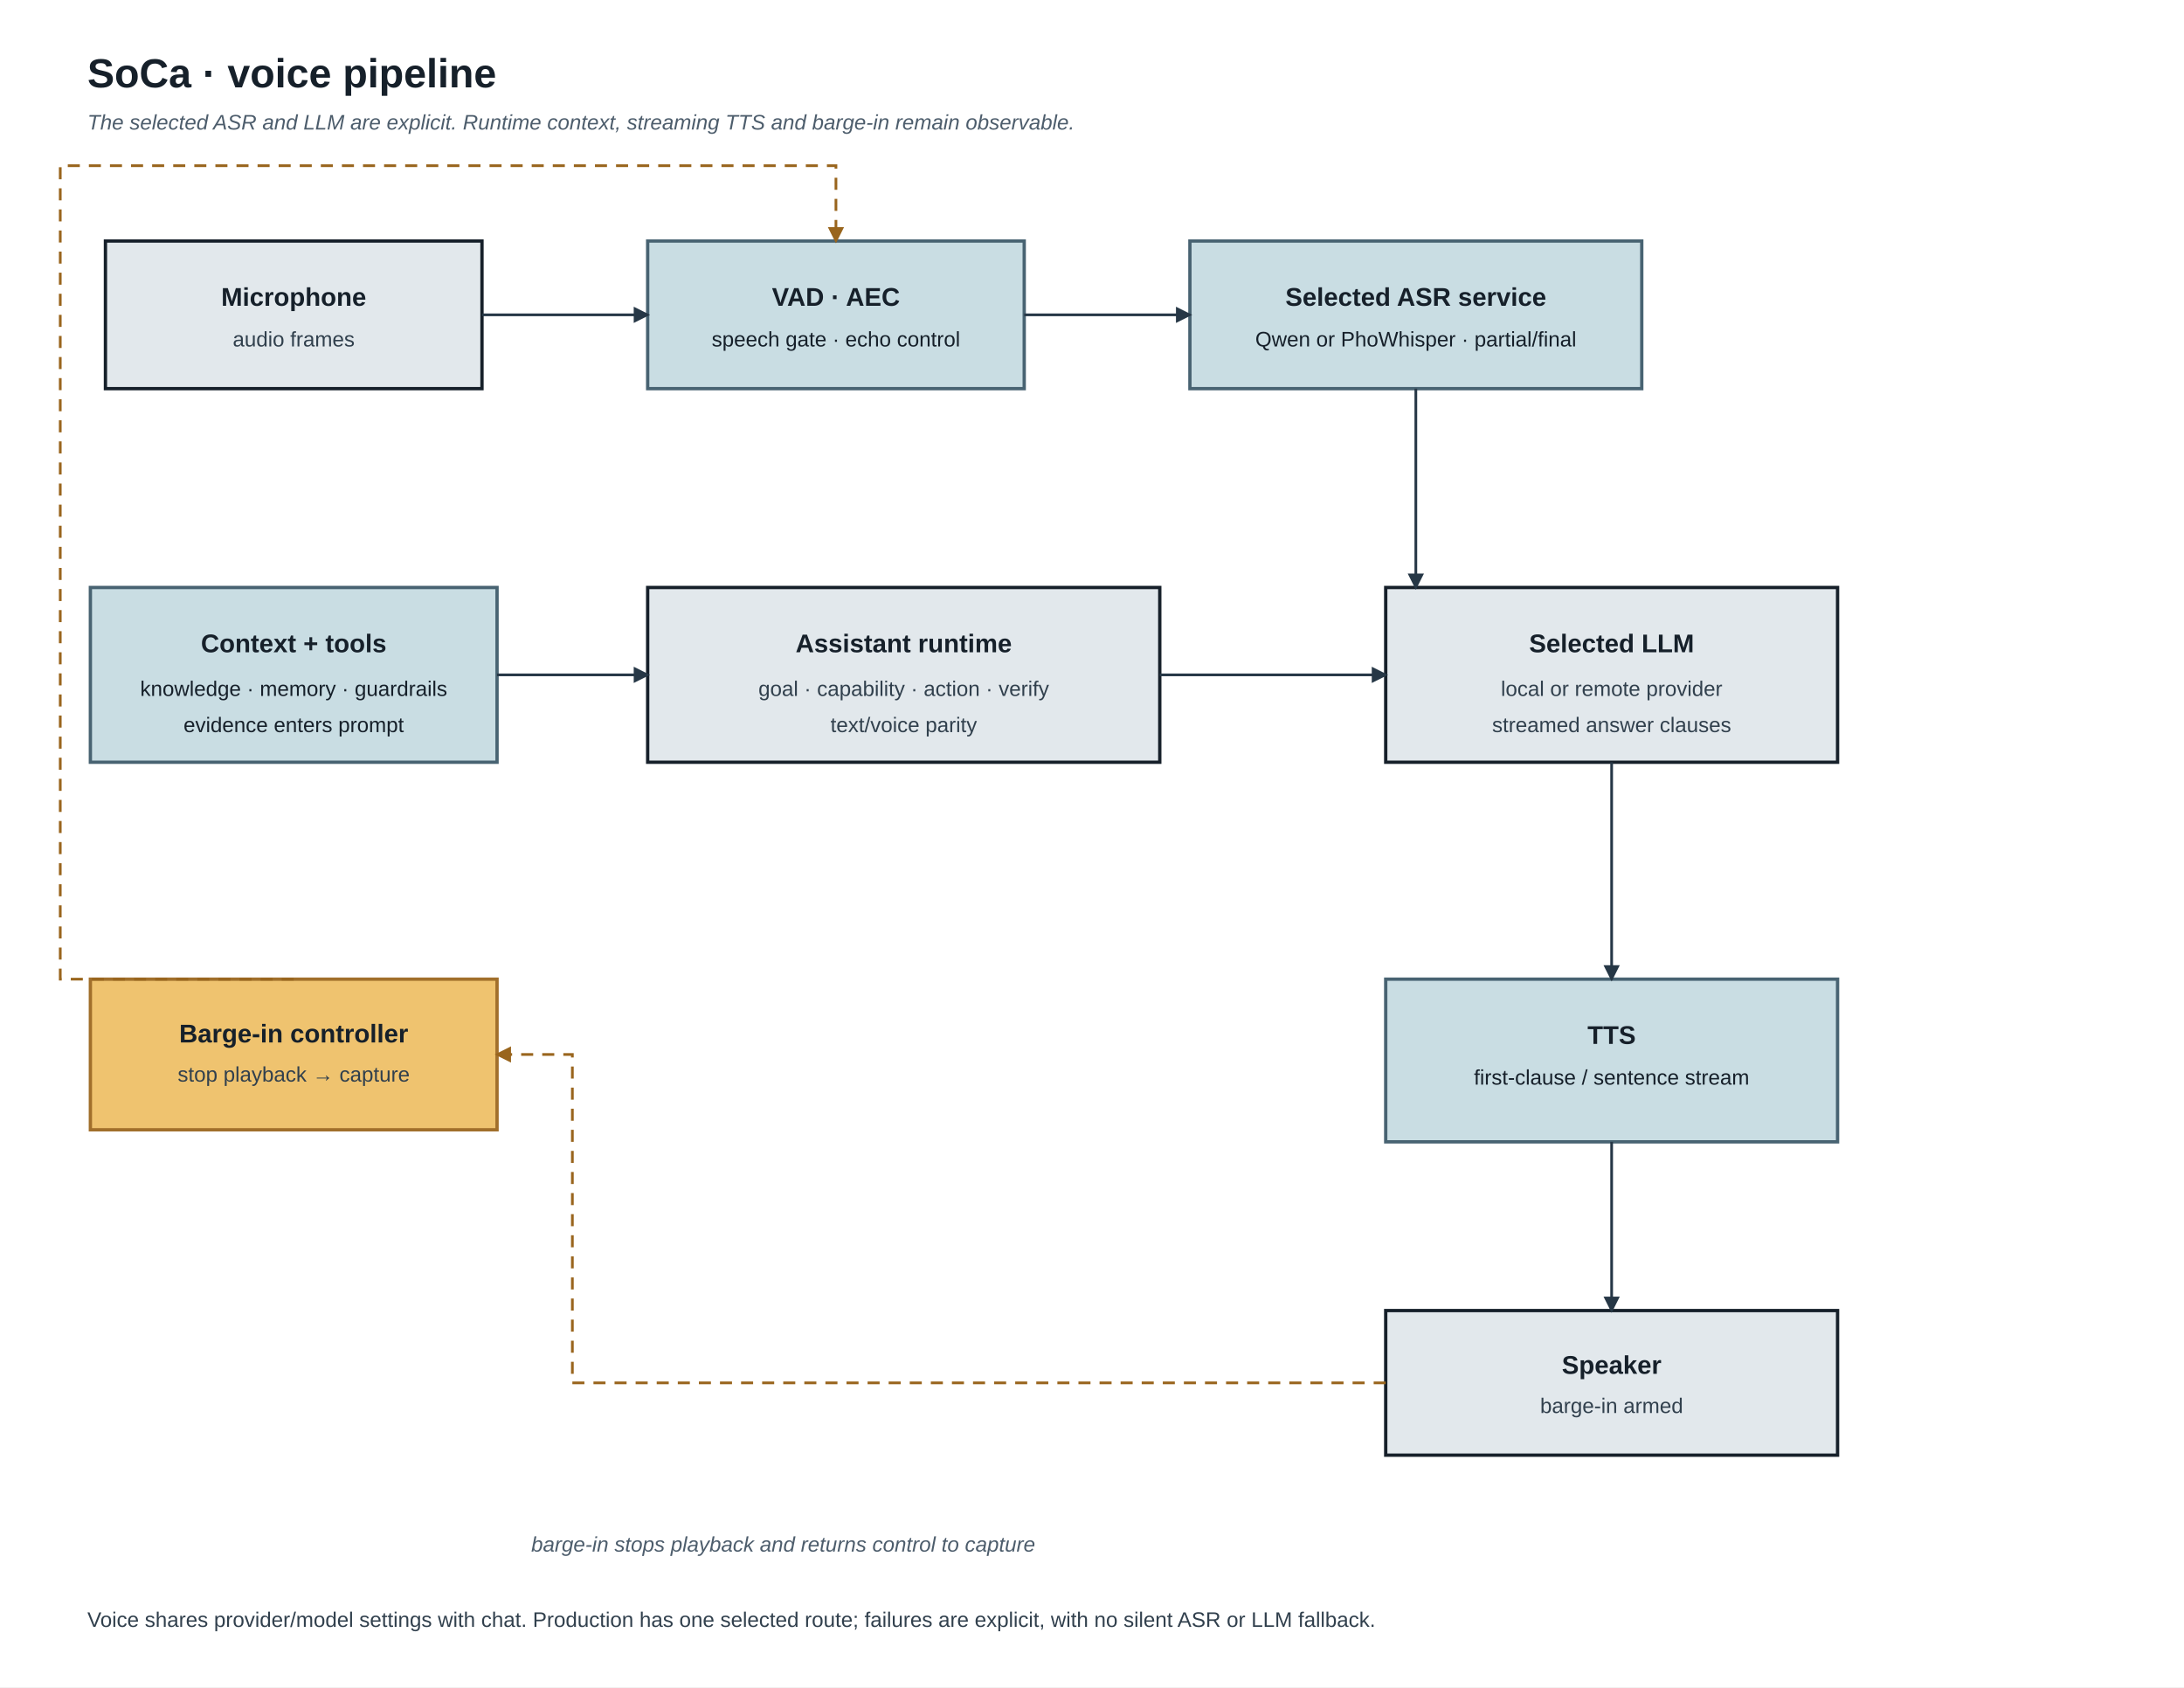
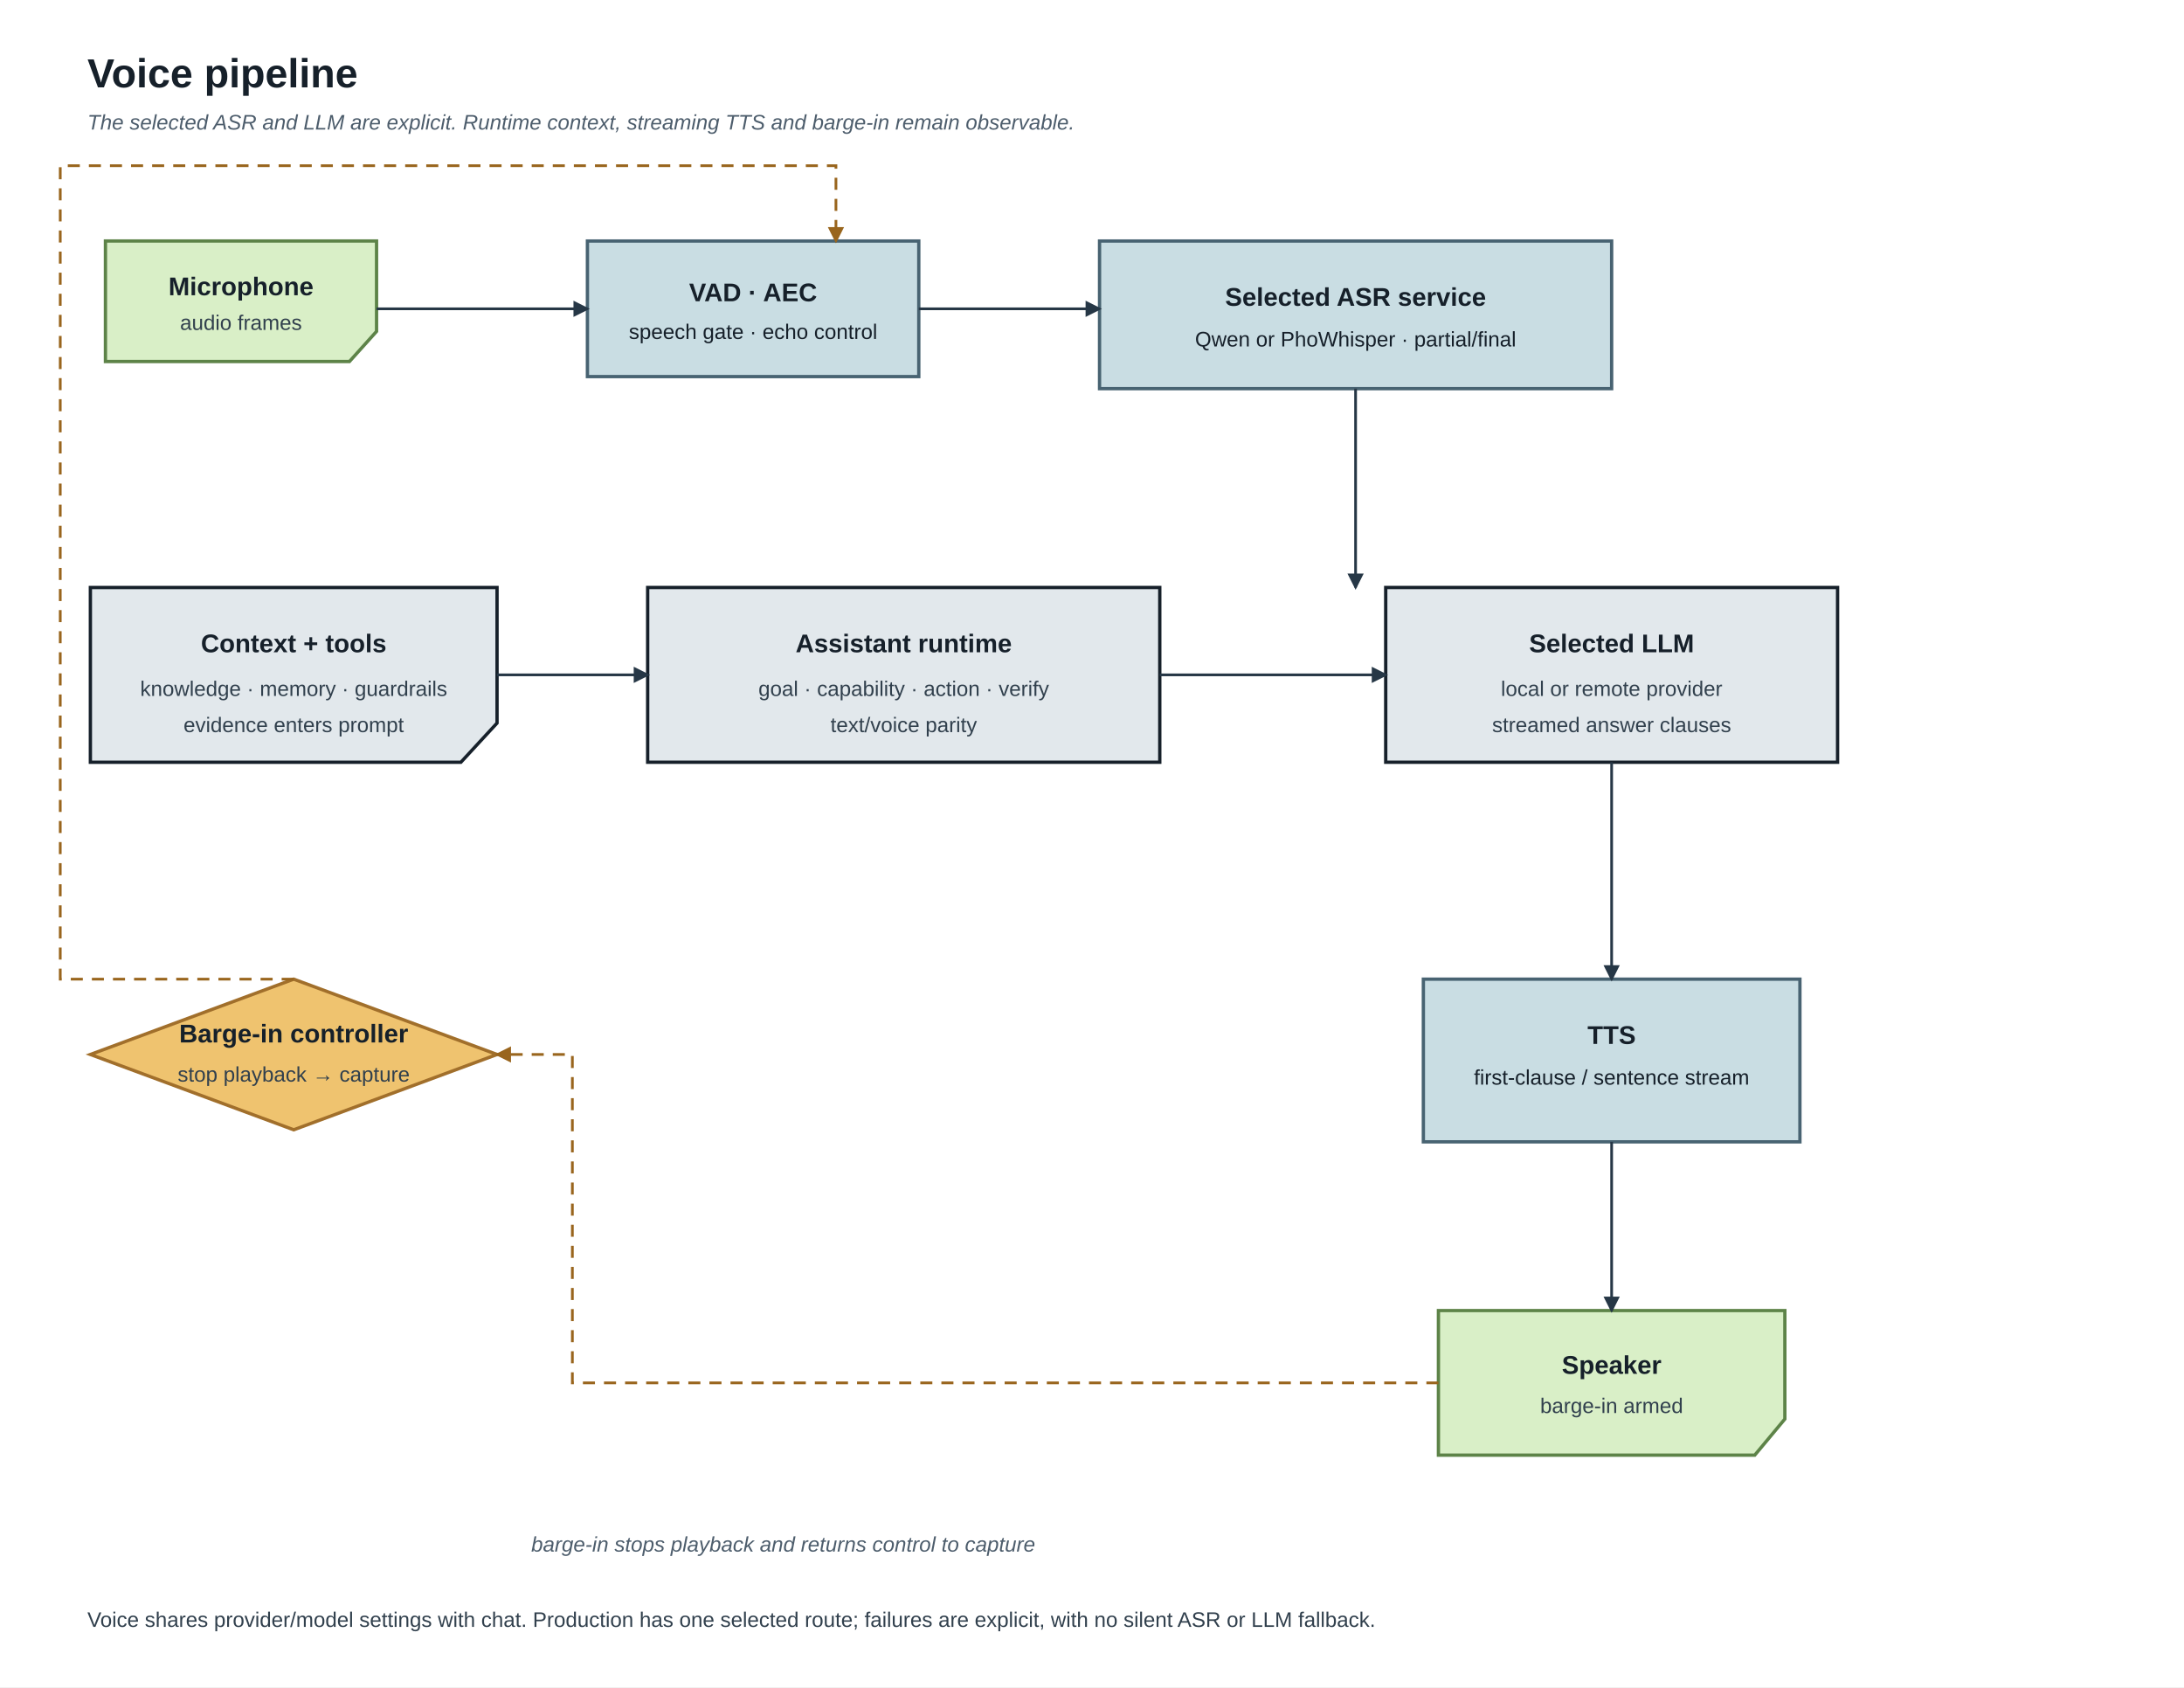
<svg xmlns="http://www.w3.org/2000/svg" width="1450" height="1120" viewBox="0 0 1450 1120" role="img" aria-labelledby="title desc">
  <defs>
    <marker id="arrow" viewBox="0 0 7 7" refX="6" refY="3.5" markerWidth="6" markerHeight="6" orient="auto">
      <path d="M0 0L7 3.5L0 7z" fill="#263746" />
    </marker>
    <marker id="loop-arrow" viewBox="0 0 7 7" refX="6" refY="3.5" markerWidth="6" markerHeight="6" orient="auto">
      <path d="M0 0L7 3.5L0 7z" fill="#99651d" />
    </marker>
    <style>
-       rect{rx:0;ry:0}.bg{fill:#fff}.box{fill:#e2e8ec;stroke:#16202a;stroke-width:2.2}.local{fill:#c9dde3;stroke:#486372;stroke-width:2.2}.decision{fill:#efc36f;stroke:#a16f2b;stroke-width:2.2}.title{font:700 27px Arial,sans-serif;fill:#16202a}.label{font:700 17px Arial,sans-serif;fill:#16202a}.small{font:14px Arial,sans-serif;fill:#31404d}.light{fill:#16202a}.edge{stroke:#263746;stroke-width:1.8;fill:none;marker-end:url(#arrow)}.loop{stroke:#99651d;stroke-width:1.8;stroke-dasharray:8 6;fill:none;marker-end:url(#loop-arrow)}.caption{font:italic 14px Arial,sans-serif;fill:#4d5d6c}
+       rect{rx:0;ry:0}.bg{fill:#fff}.box{fill:#e2e8ec;stroke:#16202a;stroke-width:2.2}.data{fill:#d9efc7;stroke:#5d8348;stroke-width:2.2}.local{fill:#c9dde3;stroke:#486372;stroke-width:2.2}.decision{fill:#efc36f;stroke:#a16f2b;stroke-width:2.2}.document{fill:#e2e8ec;stroke:#16202a;stroke-width:2.2}.title{font:700 27px Arial,sans-serif;fill:#16202a}.label{font:700 17px Arial,sans-serif;fill:#16202a}.small{font:14px Arial,sans-serif;fill:#31404d}.light{fill:#16202a}.edge{stroke:#263746;stroke-width:1.8;fill:none;marker-end:url(#arrow)}.loop{stroke:#99651d;stroke-width:1.8;stroke-dasharray:8 6;fill:none;marker-end:url(#loop-arrow)}.caption{font:italic 14px Arial,sans-serif;fill:#4d5d6c}
    </style>
  </defs>
  <rect class="bg" width="1450" height="1120" />
-   <text class="title" x="58" y="58">SoCa · voice pipeline</text>
+   <text class="title" x="58" y="58">Voice pipeline</text>
  <text class="caption" x="58" y="86">The selected ASR and LLM are explicit. Runtime context, streaming TTS and barge-in remain observable.</text>
  <g transform="translate(70,160)">
-     <rect class="box" width="250" height="98" />
-     <text class="label" x="125" y="43" text-anchor="middle">Microphone</text>
-     <text class="small" x="125" y="70" text-anchor="middle">audio frames</text>
+     <path class="data" d="M0 0H180V60L162 80H0Z" />
+     <text class="label" x="90" y="36" text-anchor="middle">Microphone</text>
+     <text class="small" x="90" y="59" text-anchor="middle">audio frames</text>
  </g>
-   <g transform="translate(430,160)">
-     <rect class="local" width="250" height="98" />
-     <text class="label light" x="125" y="43" text-anchor="middle">VAD · AEC</text>
-     <text class="small light" x="125" y="70" text-anchor="middle">speech gate · echo control</text>
+   <g transform="translate(390,160)">
+     <rect class="local" width="220" height="90" />
+     <text class="label light" x="110" y="40" text-anchor="middle">VAD · AEC</text>
+     <text class="small light" x="110" y="65" text-anchor="middle">speech gate · echo control</text>
  </g>
-   <g transform="translate(790,160)">
-     <rect class="local" width="300" height="98" />
-     <text class="label light" x="150" y="43" text-anchor="middle">Selected ASR service</text>
-     <text class="small light" x="150" y="70" text-anchor="middle">Qwen or PhoWhisper · partial/final</text>
+   <g transform="translate(730,160)">
+     <rect class="local" width="340" height="98" />
+     <text class="label light" x="170" y="43" text-anchor="middle">Selected ASR service</text>
+     <text class="small light" x="170" y="70" text-anchor="middle">Qwen or PhoWhisper · partial/final</text>
  </g>
  <g transform="translate(430,390)">
    <rect class="box" width="340" height="116" />
    <text class="label" x="170" y="43" text-anchor="middle">Assistant runtime</text>
    <text class="small" x="170" y="72" text-anchor="middle">goal · capability · action · verify</text>
    <text class="small" x="170" y="96" text-anchor="middle">text/voice parity</text>
  </g>
  <g transform="translate(920,390)">
    <rect class="box" width="300" height="116" />
    <text class="label" x="150" y="43" text-anchor="middle">Selected LLM</text>
    <text class="small" x="150" y="72" text-anchor="middle">local or remote provider</text>
    <text class="small" x="150" y="96" text-anchor="middle">streamed answer clauses</text>
  </g>
  <g transform="translate(60,390)">
-     <rect class="local" width="270" height="116" />
-     <text class="label light" x="135" y="43" text-anchor="middle">Context + tools</text>
-     <text class="small light" x="135" y="72" text-anchor="middle">knowledge · memory · guardrails</text>
-     <text class="small light" x="135" y="96" text-anchor="middle">evidence enters prompt</text>
+     <path class="document" d="M0 0H270V90L246 116H0Z" />
+     <text class="label" x="135" y="43" text-anchor="middle">Context + tools</text>
+     <text class="small" x="135" y="72" text-anchor="middle">knowledge · memory · guardrails</text>
+     <text class="small" x="135" y="96" text-anchor="middle">evidence enters prompt</text>
  </g>
-   <g transform="translate(920,650)">
-     <rect class="local" width="300" height="108" />
-     <text class="label light" x="150" y="43" text-anchor="middle">TTS</text>
-     <text class="small light" x="150" y="70" text-anchor="middle">first-clause / sentence stream</text>
+   <g transform="translate(945,650)">
+     <rect class="local" width="250" height="108" />
+     <text class="label light" x="125" y="43" text-anchor="middle">TTS</text>
+     <text class="small light" x="125" y="70" text-anchor="middle">first-clause / sentence stream</text>
  </g>
-   <g transform="translate(920,870)">
-     <rect class="box" width="300" height="96" />
-     <text class="label" x="150" y="42" text-anchor="middle">Speaker</text>
-     <text class="small" x="150" y="68" text-anchor="middle">barge-in armed</text>
+   <g transform="translate(955,870)">
+     <path class="data" d="M0 0H230V72L210 96H0Z" />
+     <text class="label" x="115" y="42" text-anchor="middle">Speaker</text>
+     <text class="small" x="115" y="68" text-anchor="middle">barge-in armed</text>
  </g>
  <g transform="translate(60,650)">
-     <rect class="decision" width="270" height="100" />
+     <path class="decision" d="M135 0L270 50L135 100L0 50Z" />
    <text class="label" x="135" y="42" text-anchor="middle">Barge-in controller</text>
    <text class="small" x="135" y="68" text-anchor="middle">stop playback → capture</text>
  </g>
-   <path class="edge" d="M320 209H430" />
-   <path class="edge" d="M680 209H790" />
-   <path class="edge" d="M940 258V390" />
+   <path class="edge" d="M250 205H390" />
+   <path class="edge" d="M610 205H730" />
+   <path class="edge" d="M900 258V390" />
  <path class="edge" d="M770 448H920" />
  <path class="edge" d="M1070 506V650" />
  <path class="edge" d="M1070 758V870" />
  <path class="edge" d="M330 448H430" />
-   <path class="loop" d="M920 918H380V700H330" />
+   <path class="loop" d="M955 918H380V700H330" />
  <path class="loop" d="M195 650H40V110H555V160" />
  <text class="caption" x="520" y="1030" text-anchor="middle">barge-in stops playback and returns control to capture</text>
  <text class="small" x="58" y="1080">Voice shares provider/model settings with chat. Production has one selected route; failures are explicit, with no silent ASR or LLM fallback.</text>
</svg>
